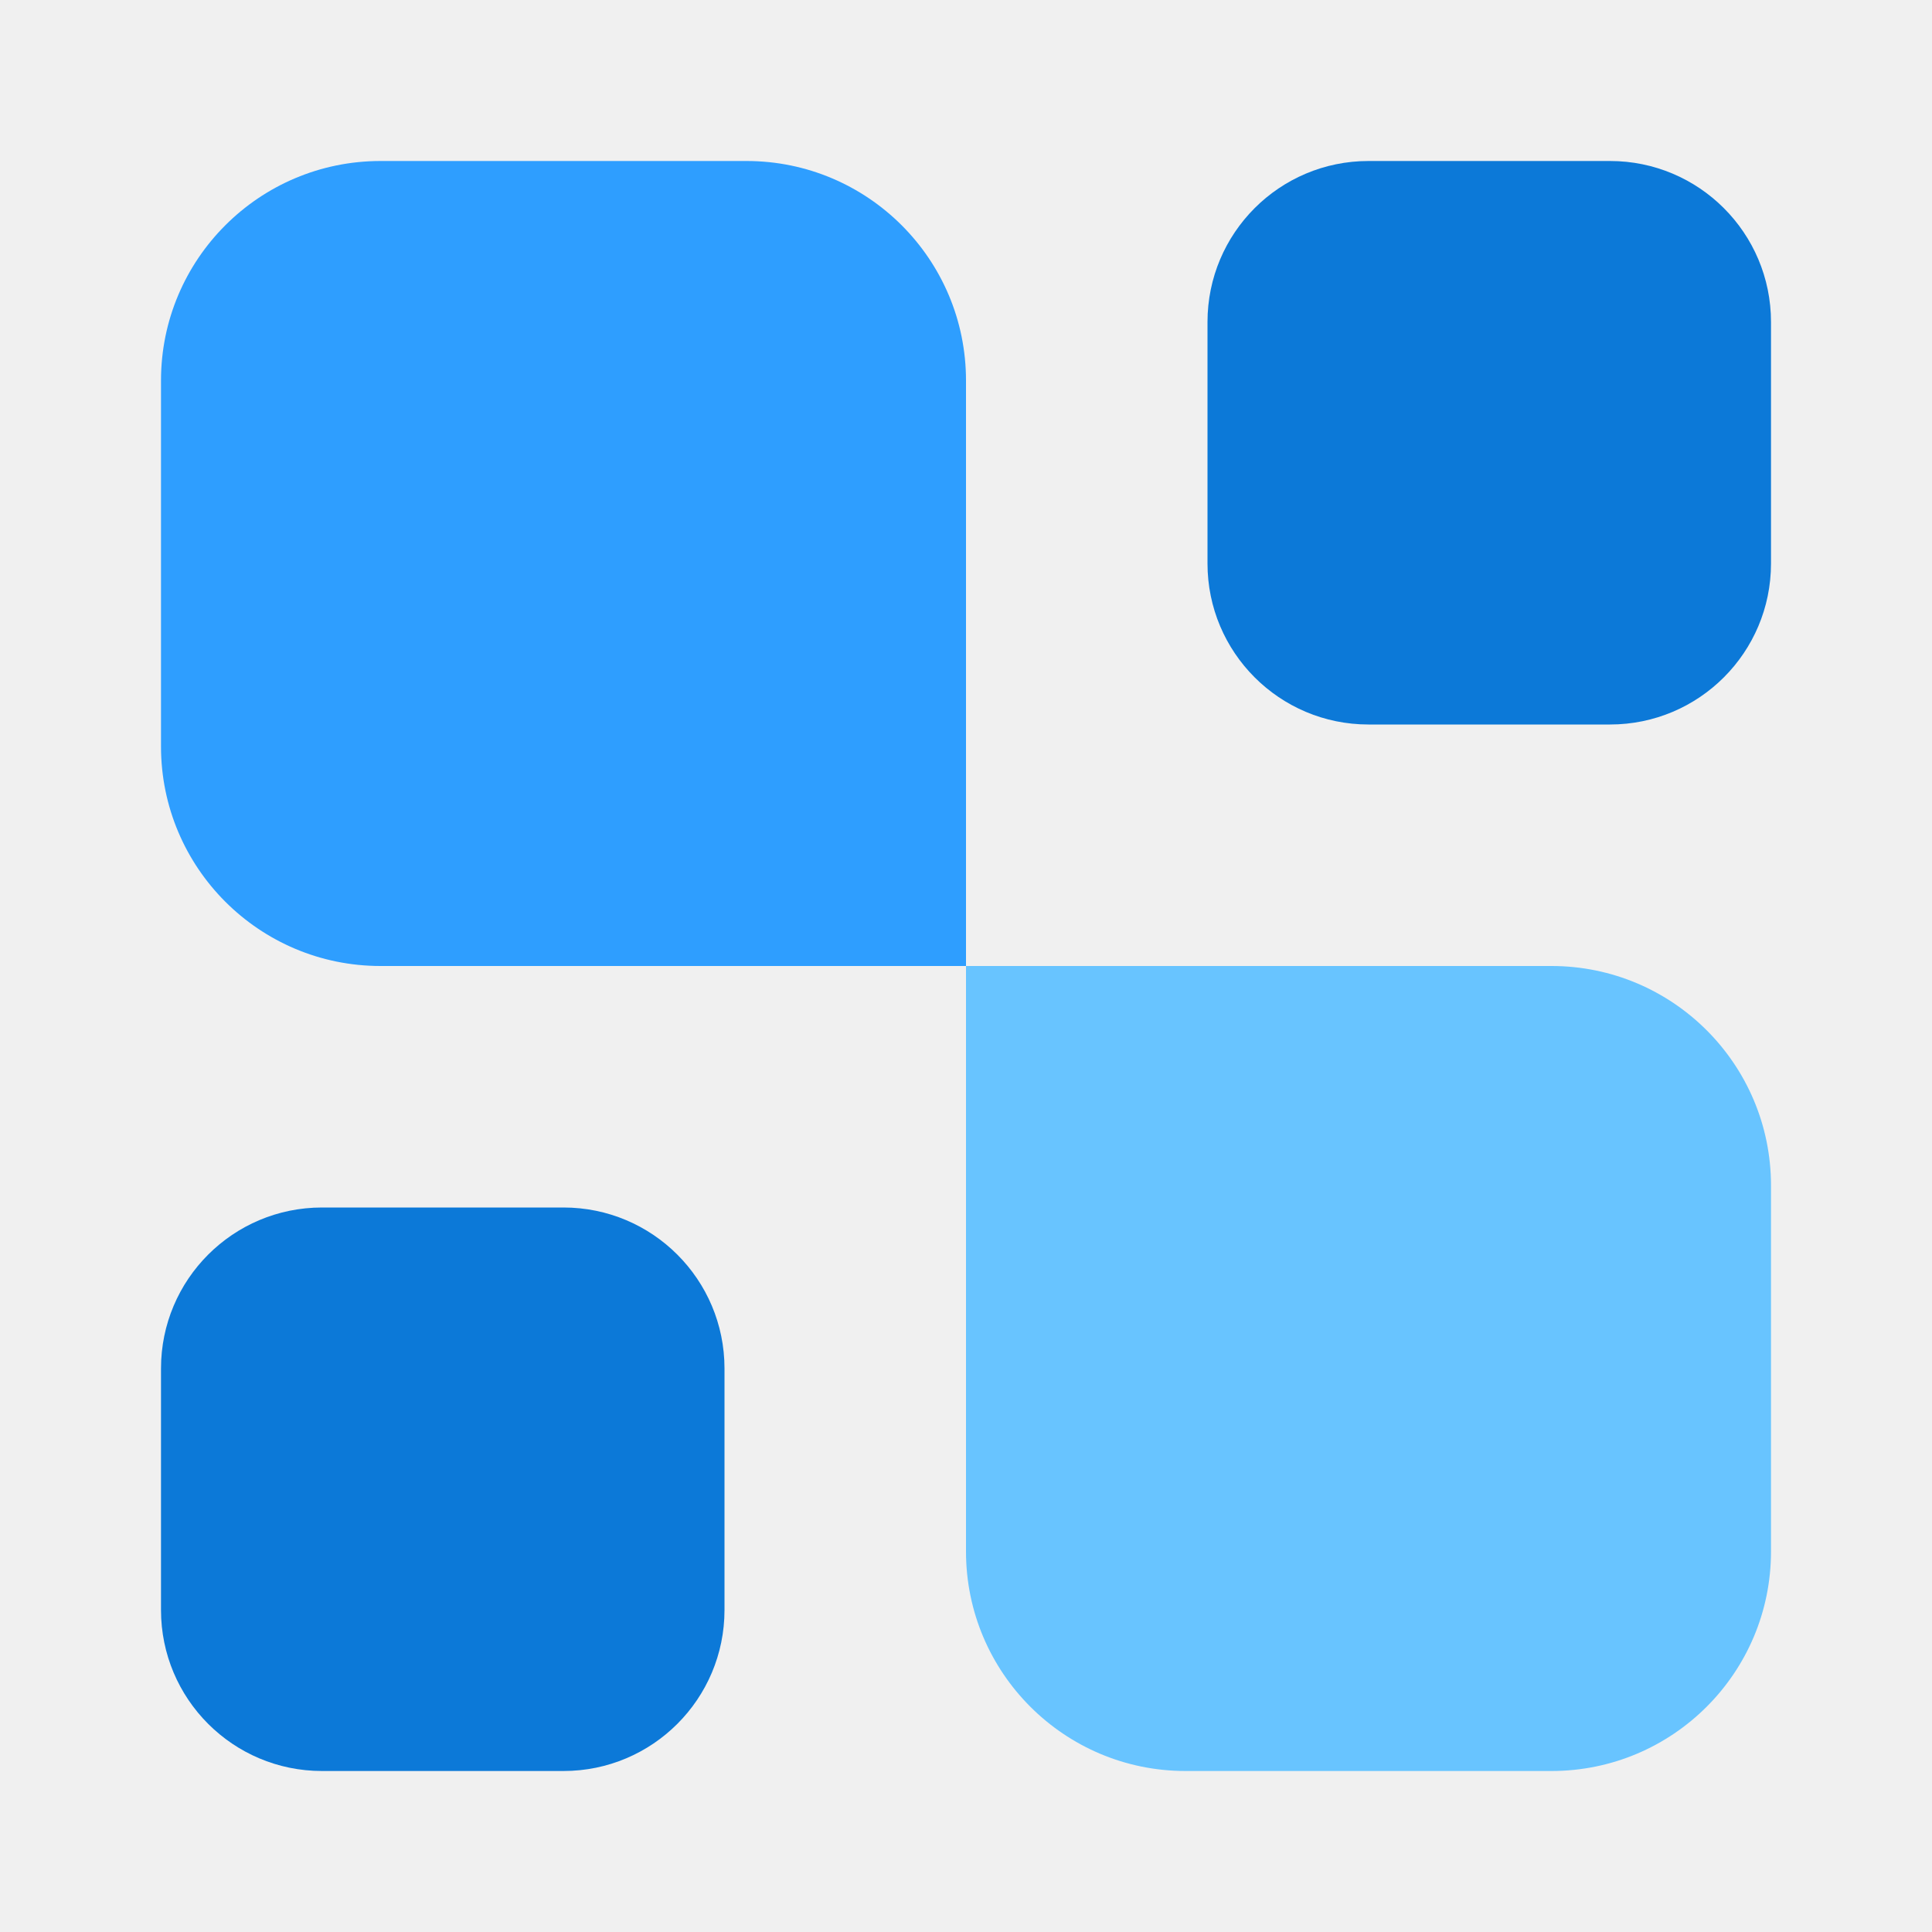
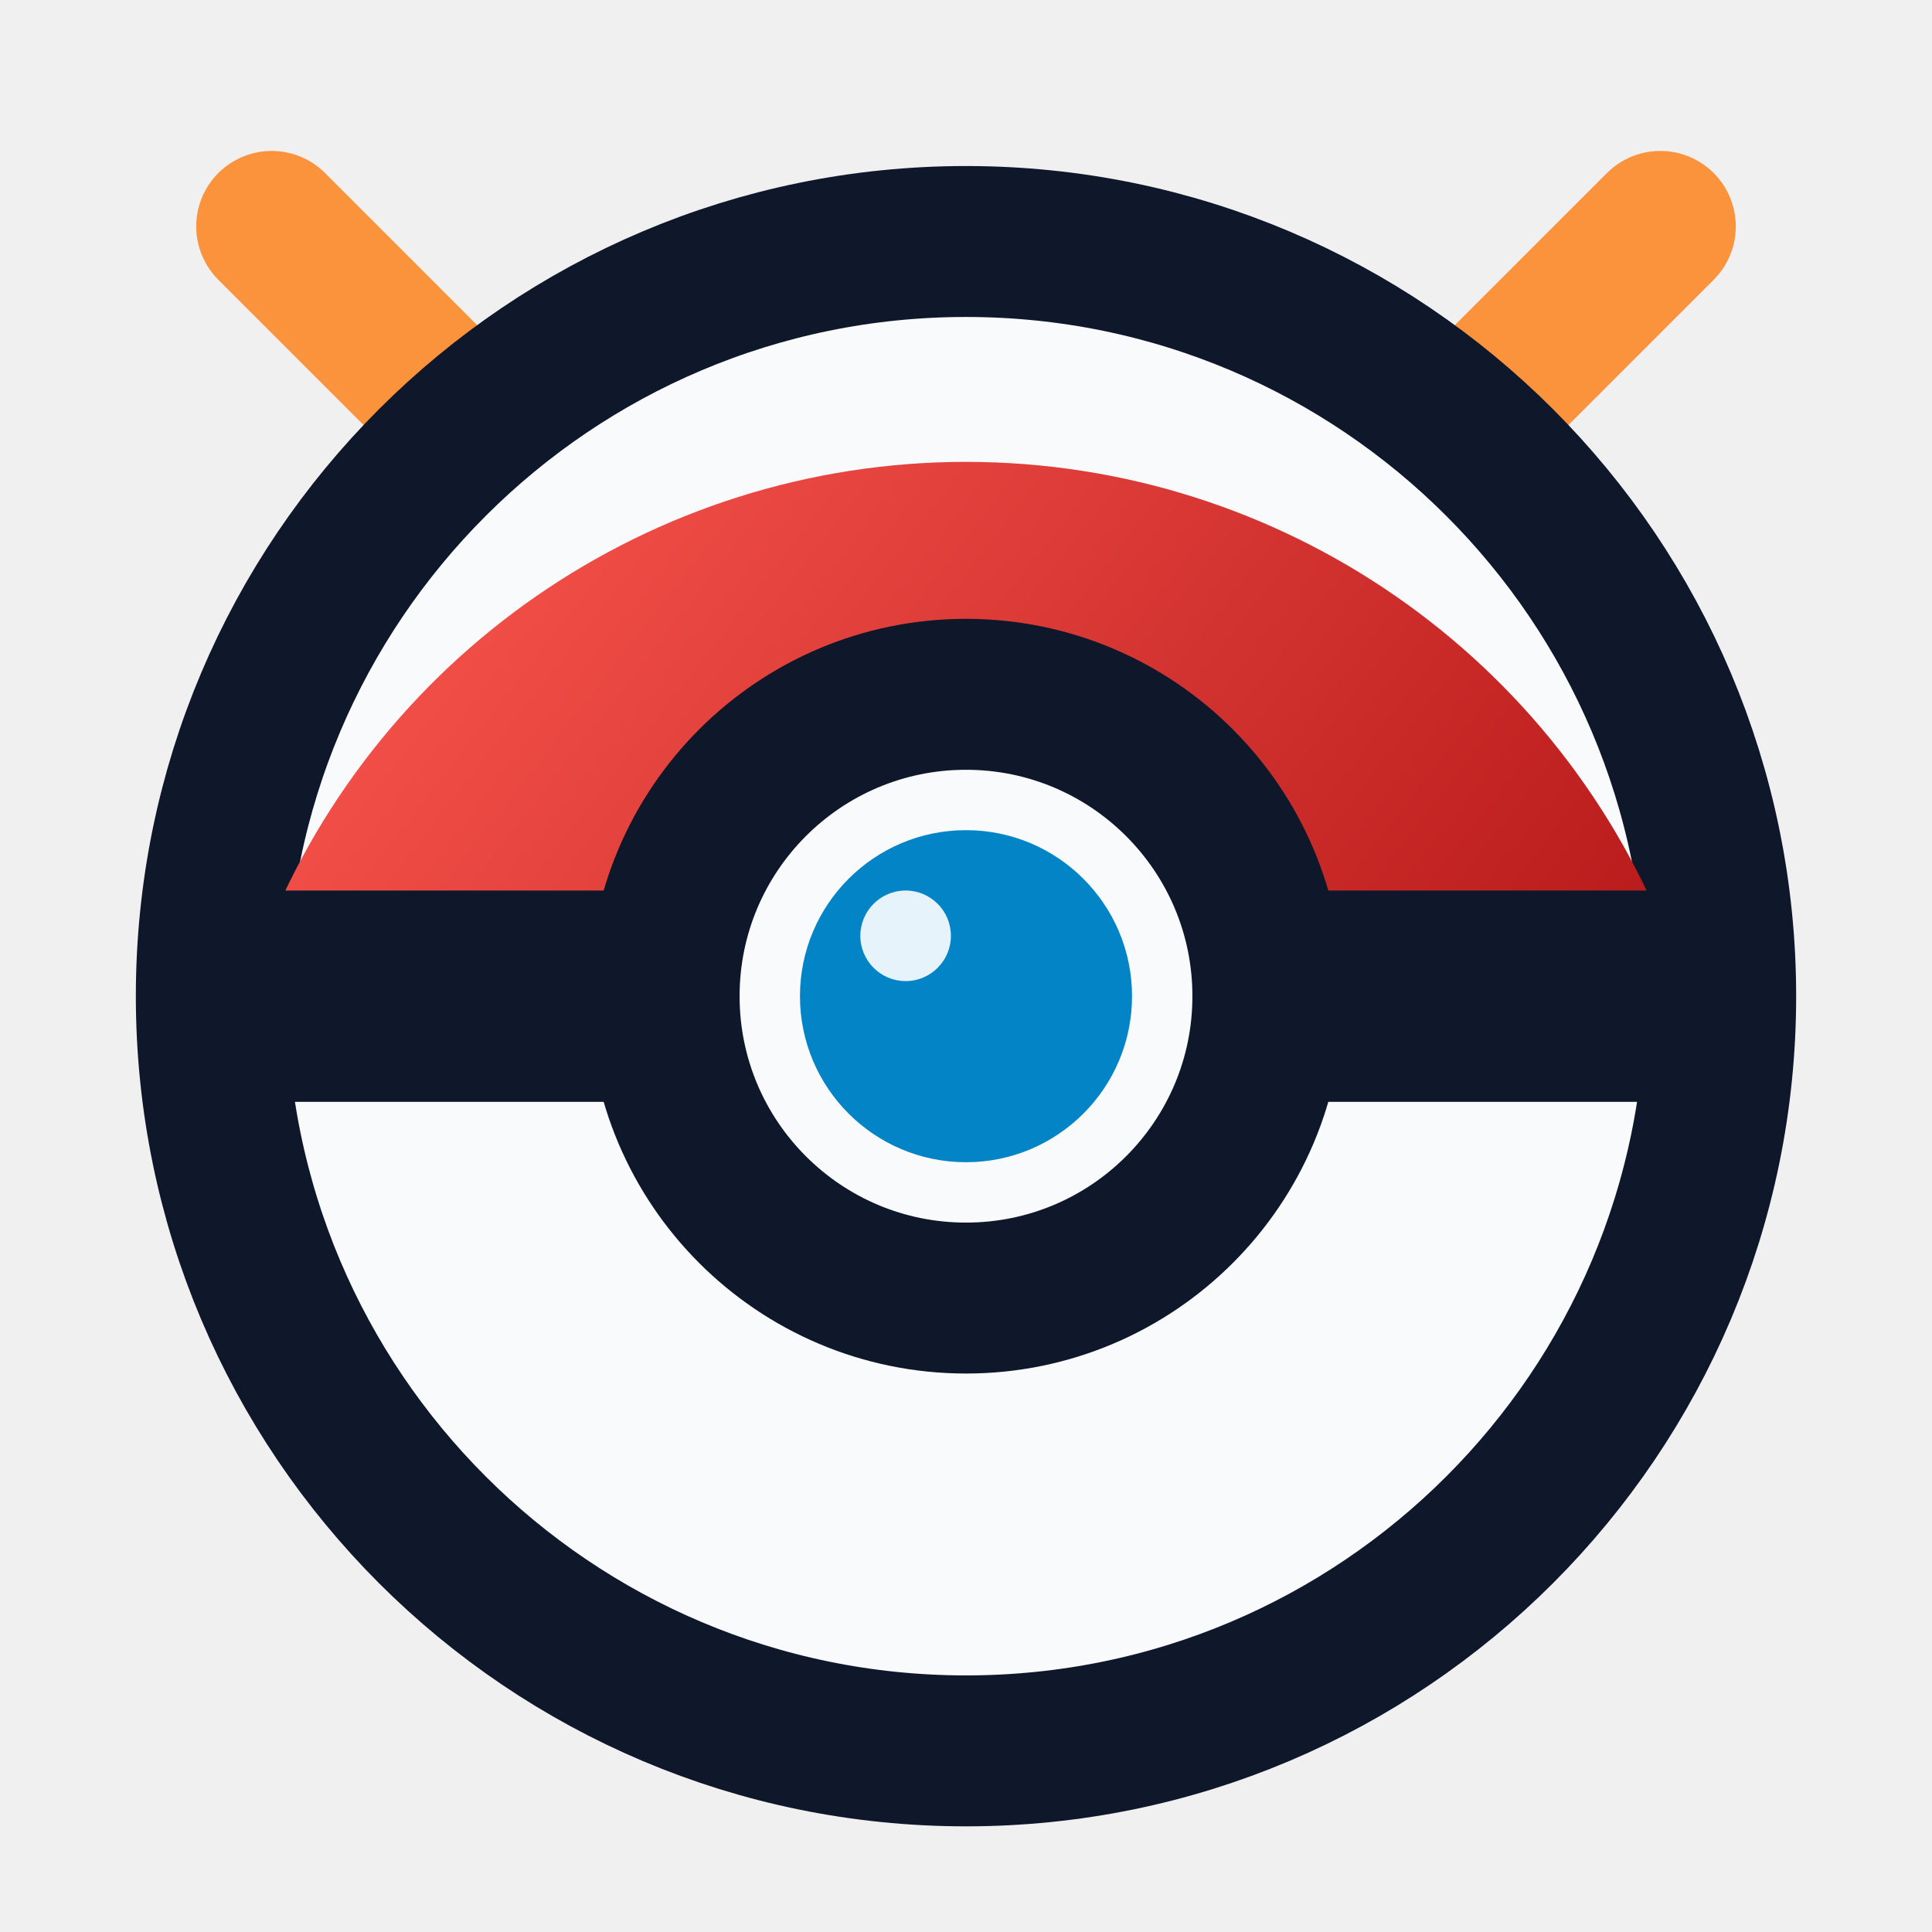
- <svg xmlns="http://www.w3.org/2000/svg" width="24" height="24" viewBox="0 0 24 24" fill="none">
-   <path d="M22 19.273C22 20.779 20.779 22 19.273 22H14.727C13.221 22 12 20.779 12 19.273V12H19.273C20.779 12 22 13.221 22 14.727V19.273Z" fill="#68C4FF" />
-   <path d="M20 2C21.105 2 22 2.895 22 4V7C22 8.105 21.105 9 20 9H17C15.895 9 15 8.105 15 7V4C15 2.895 15.895 2 17 2H20Z" fill="#0C79D8" />
-   <path d="M7 15C8.105 15 9 15.895 9 17V20C9 21.105 8.105 22 7 22H4C2.895 22 2 21.105 2 20V17C2 15.895 2.895 15 4 15H7Z" fill="#0C79D8" />
-   <path d="M12 12H4.727C3.221 12 2 10.779 2 9.273V4.727C2 3.221 3.221 2 4.727 2H9.273C10.779 2 12 3.221 12 4.727V12Z" fill="#2E9EFF" />
+ <svg xmlns="http://www.w3.org/2000/svg" width="64" height="64" viewBox="0 0 64 64" fill="none">
+   <defs>
+     <linearGradient id="red" x1="14" y1="8" x2="50" y2="36" gradientUnits="userSpaceOnUse">
+       <stop stop-color="#FF5A52" />
+       <stop offset="1" stop-color="#B91C1C" />
+     </linearGradient>
+     <radialGradient id="lens" cx="0" cy="0" r="1" gradientTransform="translate(28 25) rotate(47.7) scale(15.62)">
+       <stop stop-color="#E0F2FE" />
+       <stop offset=".35" stop-color="#67E8F9" />
+       <stop offset="1" stop-color="#0284C7" />
+     </radialGradient>
+   </defs>
+   <path d="M15 13.5 9 7.5M49 13.5l6-6" stroke="#FB923C" stroke-width="5" stroke-linecap="round" />
+   <circle cx="32" cy="33" r="25" fill="#F8FAFC" stroke="#0F172A" stroke-width="5" />
+   <path d="M8.6 31.5a25 25 0 0 1 46.8 0H8.6Z" fill="url(#red)" />
+   <path d="M7 33h50" stroke="#0F172A" stroke-width="7" />
+   <circle cx="32" cy="33" r="10" fill="#F8FAFC" stroke="#0F172A" stroke-width="5" />
+   <circle cx="32" cy="33" r="5.5" fill="url(#lens)" />
+   <circle cx="30" cy="31" r="1.5" fill="white" fill-opacity=".9" />
</svg>
